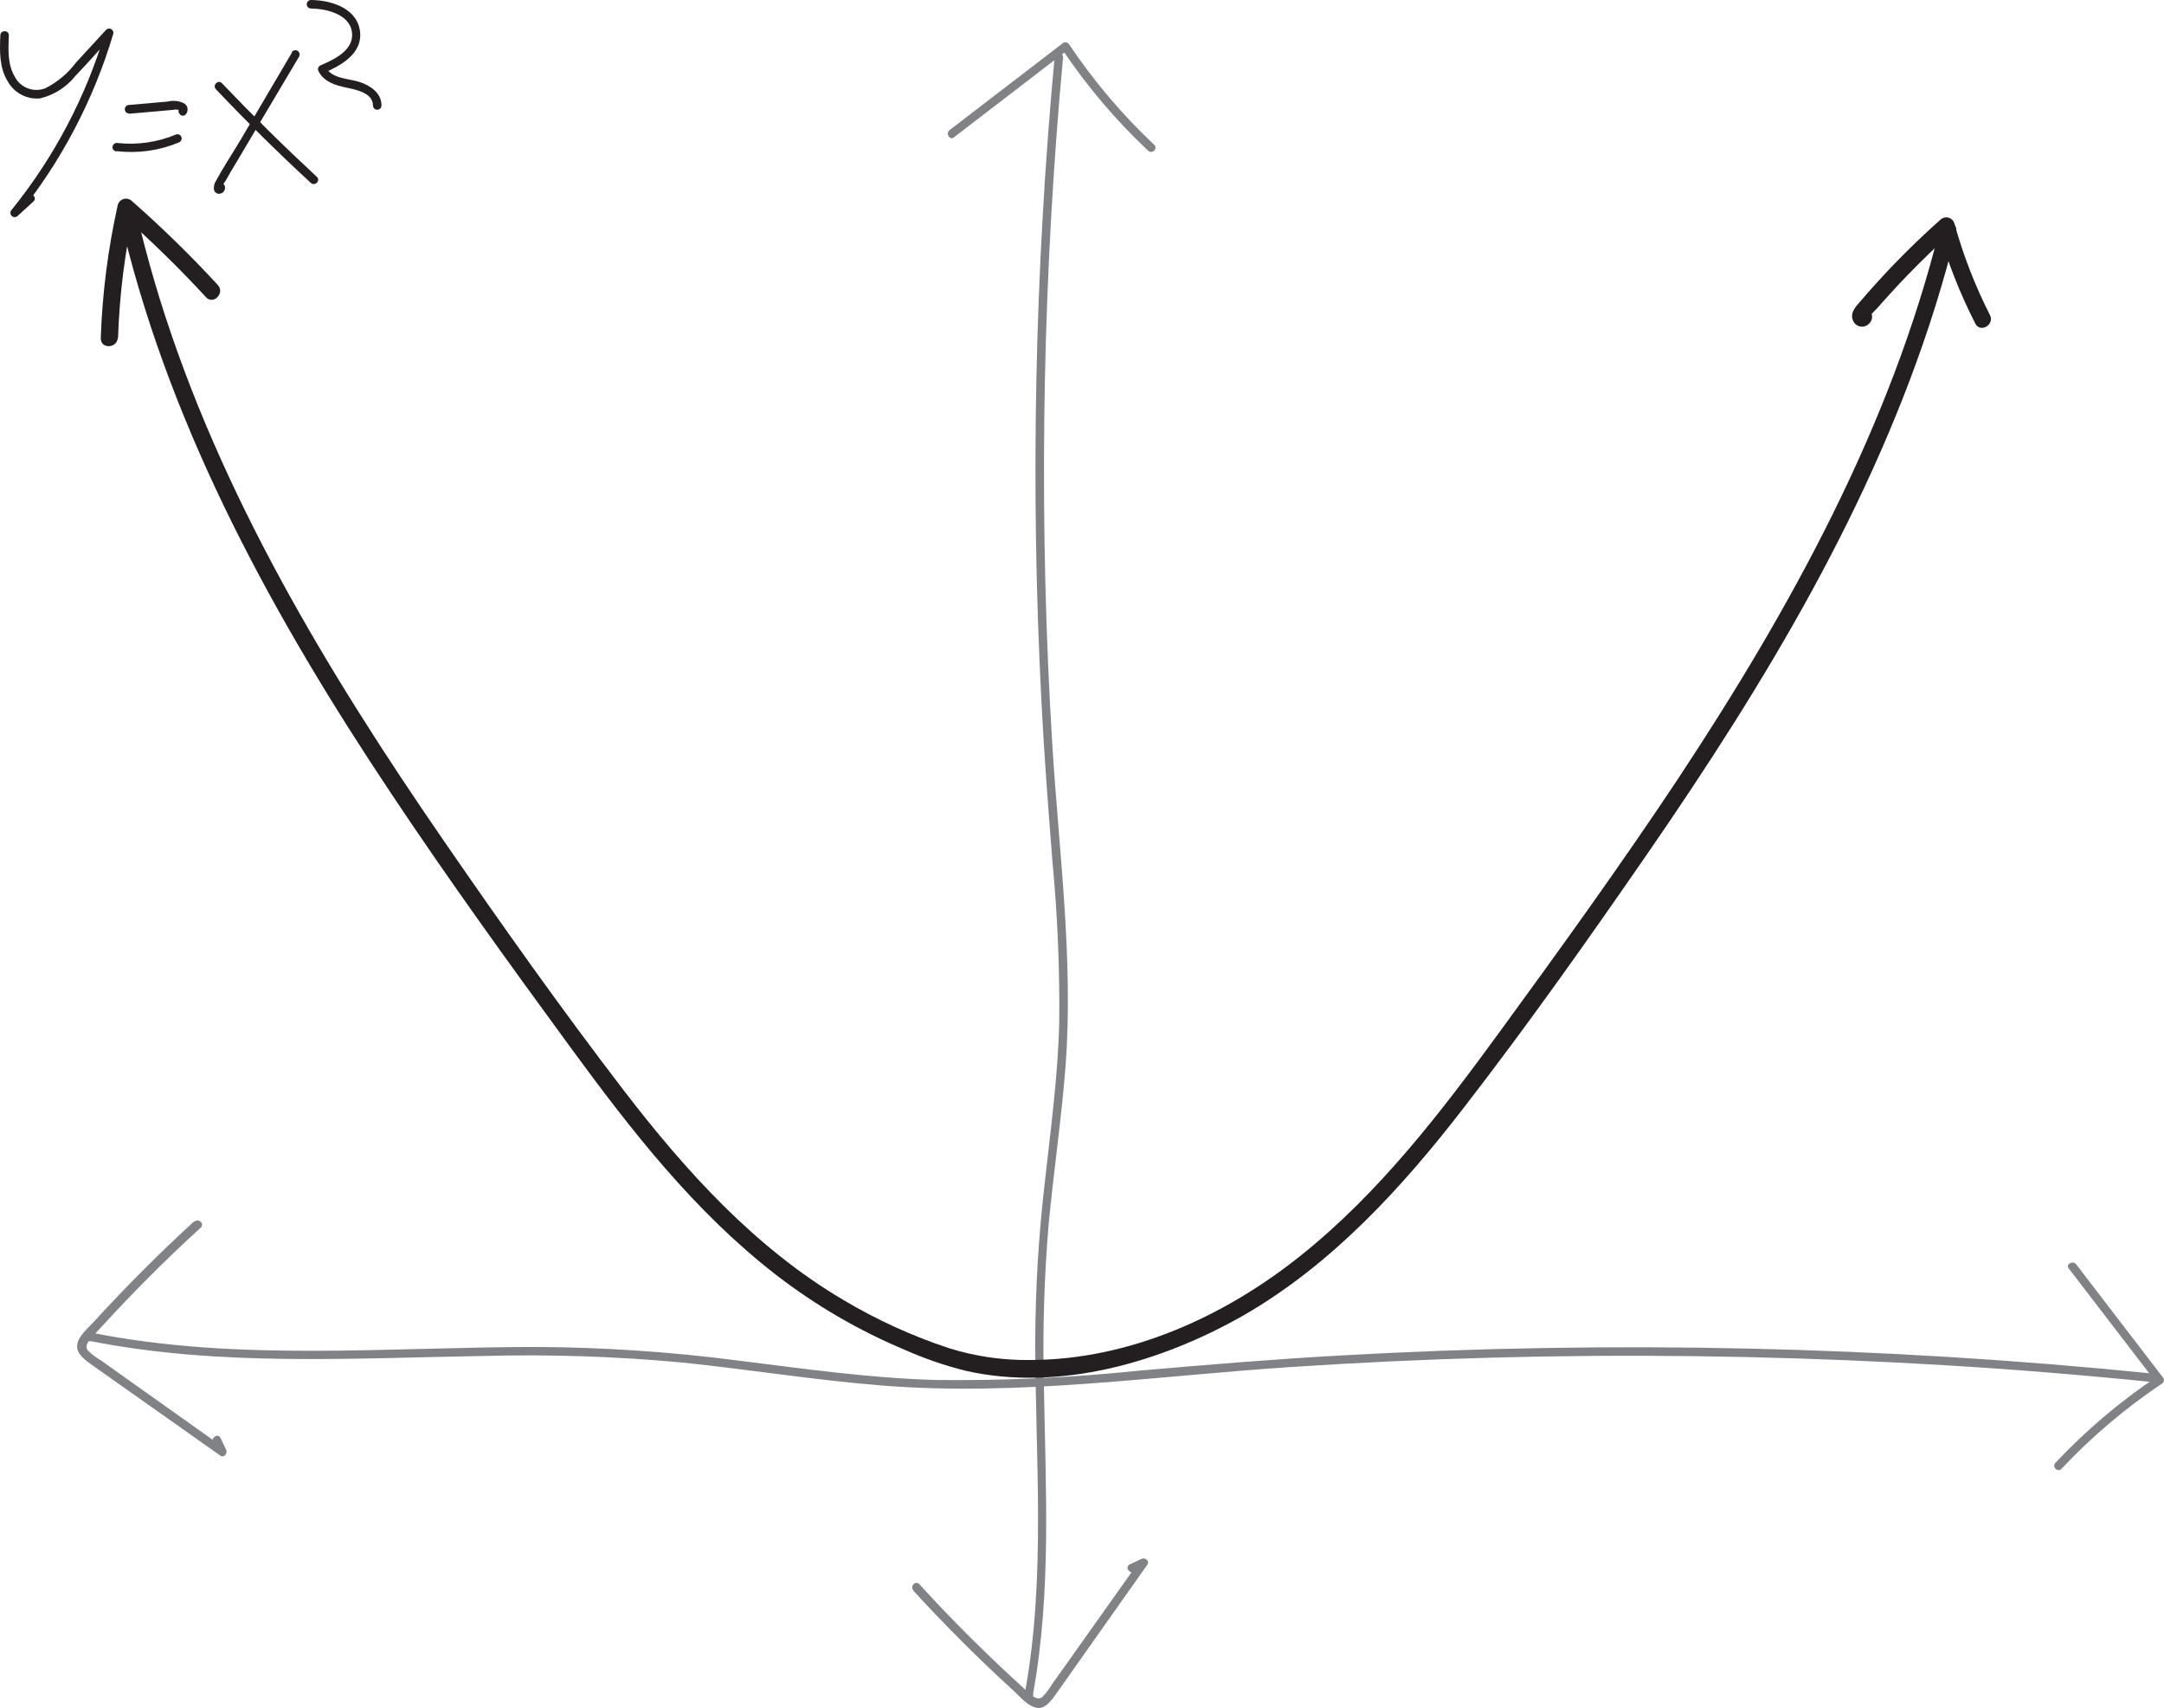
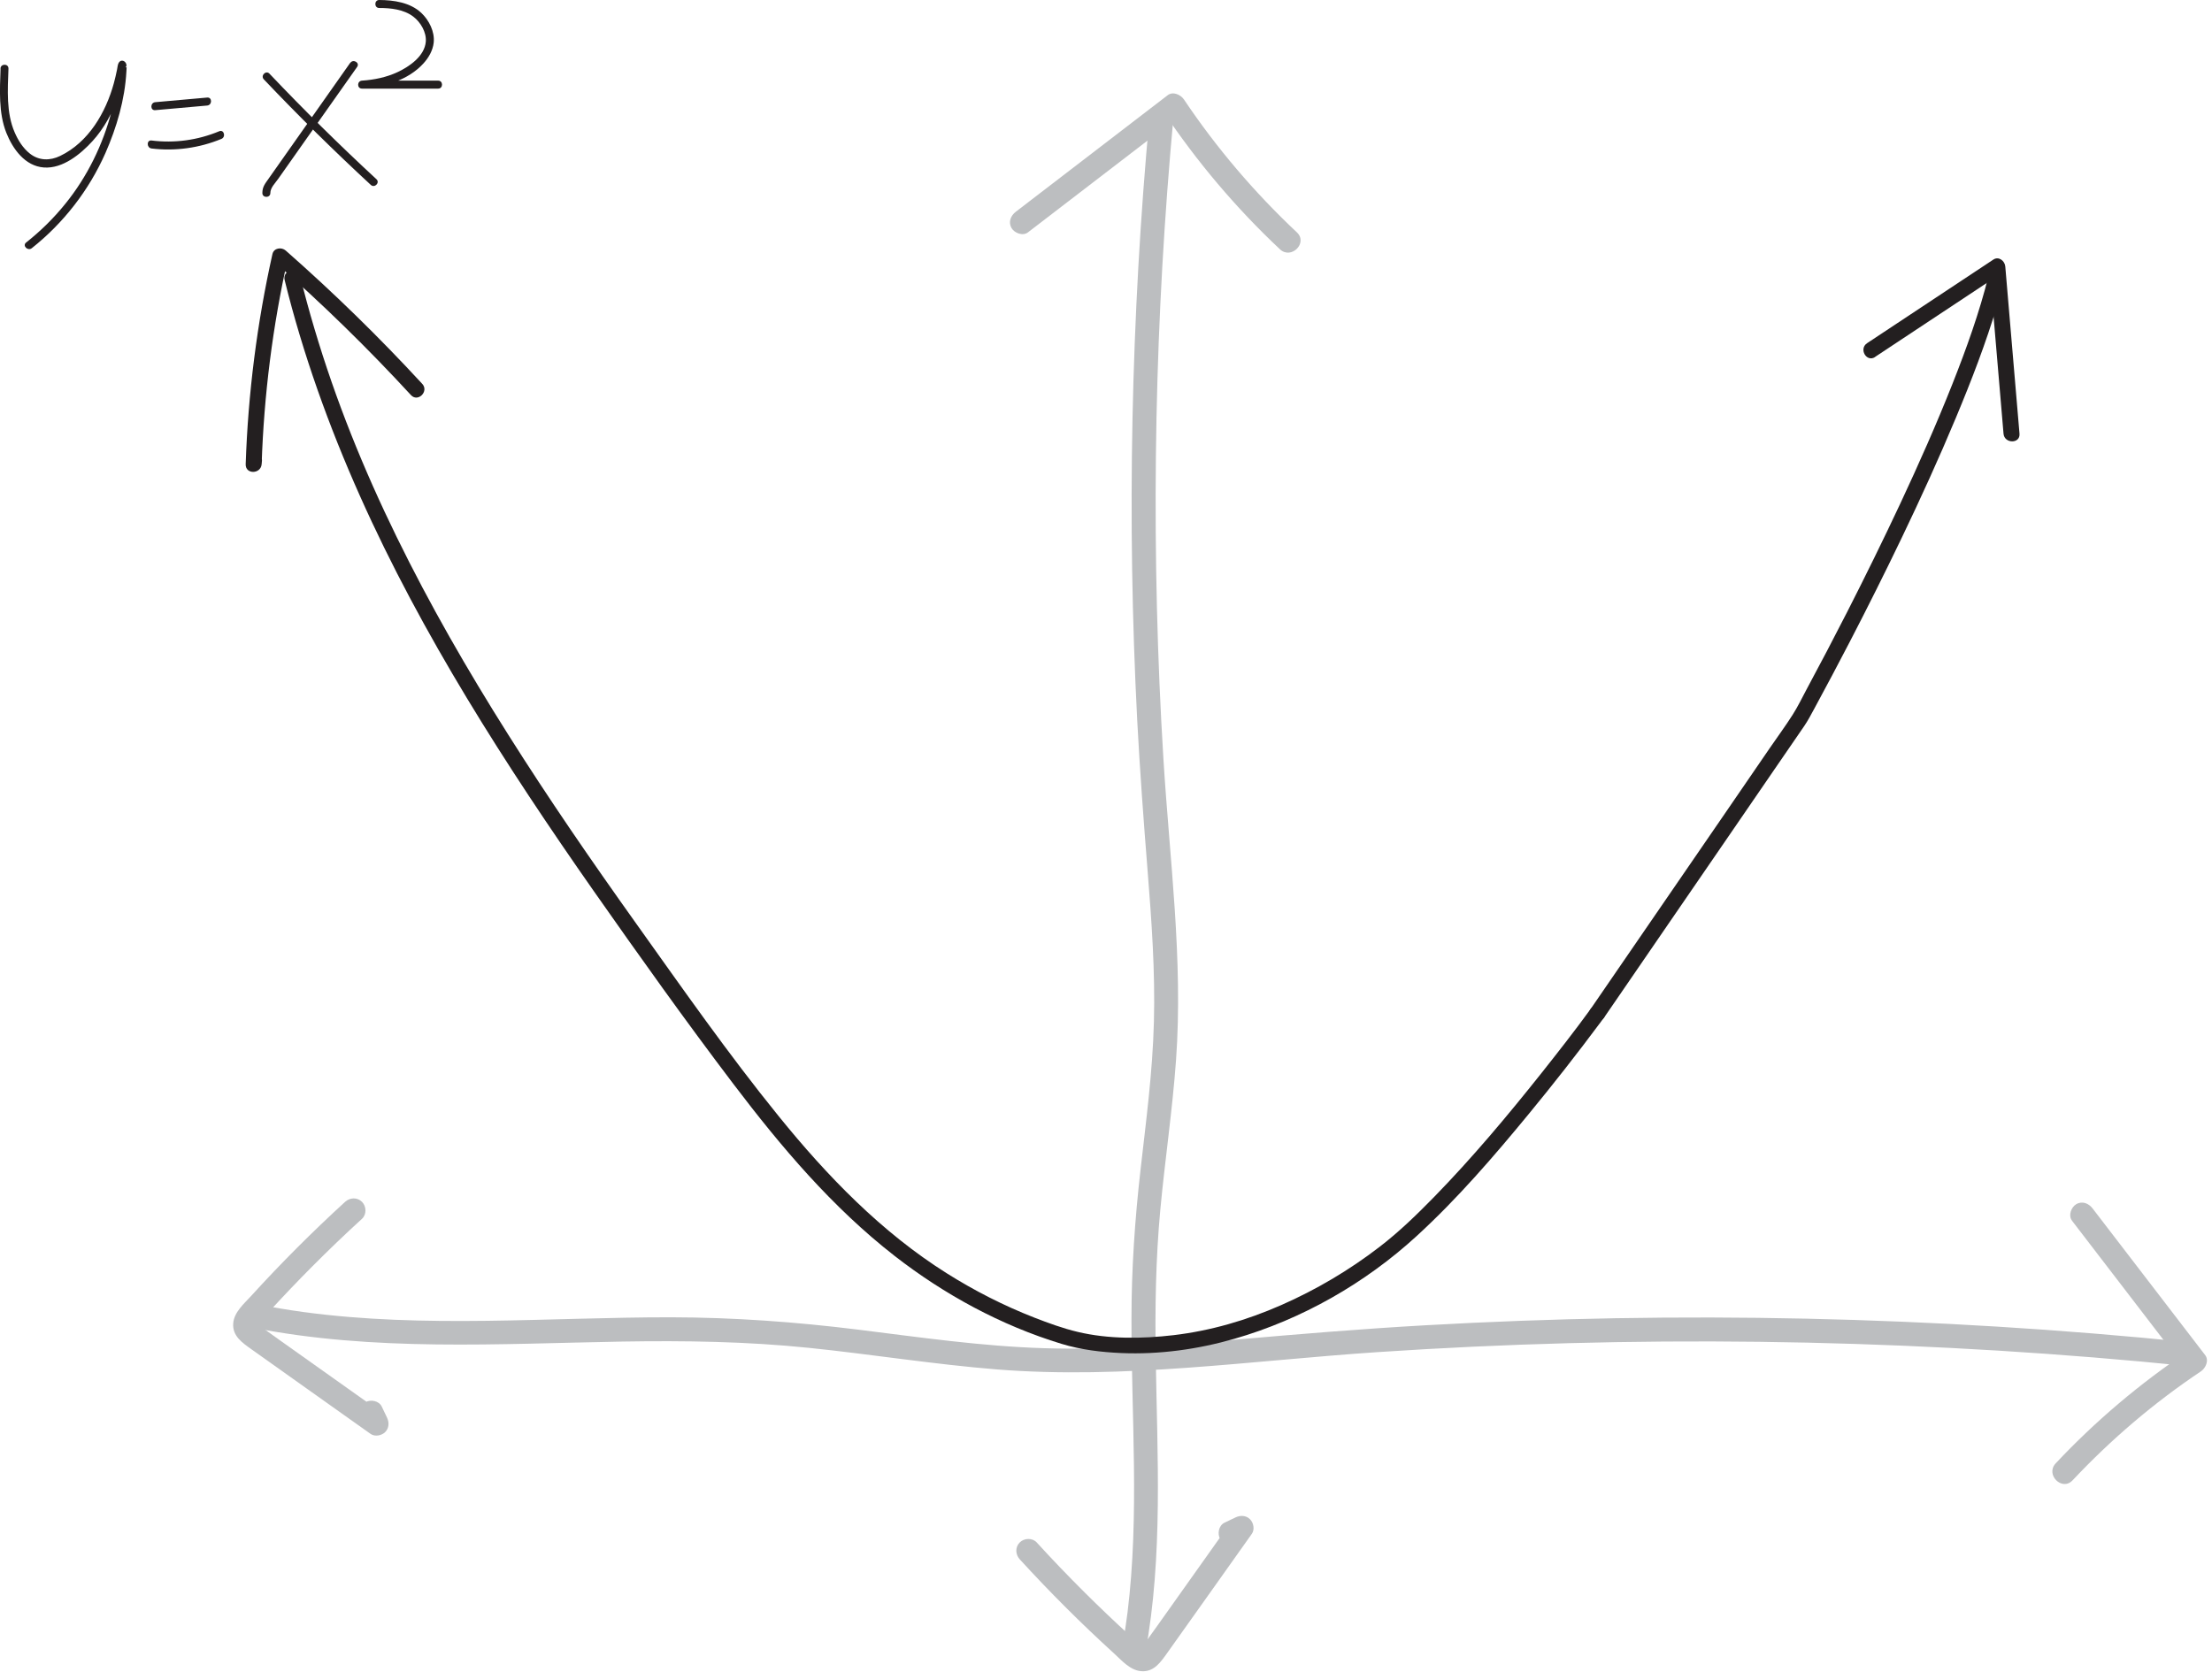
- <svg xmlns="http://www.w3.org/2000/svg" id="Layer_1" data-name="Layer 1" viewBox="0 0 254.25 200.59">
+ <svg xmlns="http://www.w3.org/2000/svg" id="Layer_2" data-name="Layer 2" viewBox="0 0 277.04 209.36">
  <defs>
-     <style>.cls-1{fill:#808285;}.cls-2{fill:#231f20;}</style>
+     <style>
+       .cls-1 {
+         fill: #bcbec0;
+       }
+ 
+       .cls-2 {
+         fill: #231f20;
+       }
+     </style>
  </defs>
-   <path class="cls-1" d="M35.42,148.75q-6.15,5.63-11.77,11.79c-.68.74-1.81,1.64-1.95,2.71s1,1.82,1.81,2.41l7,4.94,8,5.65c.45.32.88-.28.69-.68l-.66-1.39c-.28-.58-1.14-.07-.87.51l.66,1.38.69-.68-13-9.23-1.51-1.08a7.59,7.59,0,0,1-1.54-1.16c-.43-.53,0-1,.36-1.44s.9-1,1.36-1.5c1.71-1.87,3.47-3.71,5.26-5.51q3.06-3.08,6.27-6c.47-.44-.24-1.14-.71-.71Z" transform="translate(-12.63 -5.25)" />
-   <path class="cls-1" d="M23.25,162.8c15.2,3,30.73,2,46.11,1.75a195.46,195.46,0,0,1,23.34.76c7.86.81,15.68,2.08,23.56,2.71,15.92,1.28,31.83-1.09,47.7-2.15s31.81-1.5,47.73-1.3,32,1,47.89,2.47q3,.27,5.94.57c.64.07.63-.94,0-1a607.45,607.45,0,0,0-95.37-2.12c-7.93.44-15.84,1.1-23.76,1.79a206.78,206.78,0,0,1-23.73,1.09c-7.91-.21-15.75-1.35-23.6-2.32a190.65,190.65,0,0,0-23.4-1.56c-17.38,0-35,1.75-52.14-1.65-.63-.12-.9.84-.27,1Z" transform="translate(-12.63 -5.25)" />
-   <path class="cls-1" d="M255.69,154.27l10.25,13.35.18-.68a69.8,69.8,0,0,0-12,10.16c-.44.47.27,1.18.71.71a68.73,68.73,0,0,1,11.79-10,.49.49,0,0,0,.18-.68l-10.24-13.35c-.39-.5-1.26,0-.87.5Z" transform="translate(-12.63 -5.25)" />
-   <path class="cls-1" d="M119.93,192.11q5.63,6.15,11.79,11.77c.74.68,1.64,1.81,2.71,2s1.82-1,2.41-1.81l4.94-7,5.65-8c.32-.45-.28-.88-.68-.69l-1.39.66c-.58.28-.07,1.14.51.86l1.38-.65-.68-.69-9.23,13-1.08,1.51a7.26,7.26,0,0,1-1.16,1.53c-.53.43-1,0-1.44-.35s-1-.91-1.5-1.36c-1.87-1.71-3.71-3.47-5.51-5.26q-3.09-3.06-6-6.27c-.44-.47-1.14.23-.71.71Z" transform="translate(-12.63 -5.25)" />
-   <path class="cls-1" d="M134,204.28c2.2-12.09,1.47-24.41,1.27-36.62a173.24,173.24,0,0,1,.56-18.51c.59-6.24,1.51-12.45,2-18.7.93-12.63-.8-25.25-1.57-37.84s-1.08-25.24-.94-37.87.74-25.36,1.79-38l.42-4.71c.06-.64-.94-.64-1,0a525,525,0,0,0-1.54,75.66c.32,6.3.8,12.58,1.3,18.86a179.33,179.33,0,0,1,.79,18.83c-.15,6.27-1,12.49-1.69,18.72a167.06,167.06,0,0,0-1.13,18.57c0,13.77,1.28,27.69-1.19,41.34-.11.63.85.9,1,.27Z" transform="translate(-12.63 -5.25)" />
-   <path class="cls-1" d="M124.7,21.39l13.35-10.25-.68-.18a69.35,69.35,0,0,0,10.16,12c.47.44,1.18-.26.71-.7a68.79,68.79,0,0,1-10-11.8.51.51,0,0,0-.68-.18L124.2,20.53c-.5.38,0,1.25.5.86Z" transform="translate(-12.63 -5.25)" />
-   <path class="cls-2" d="M240.56,32C234.77,55.41,223,76.74,209.81,96.7c-6.69,10.08-13.77,19.89-20.9,29.66-6.94,9.51-14.2,19-23.45,26.39-8.93,7.16-20.13,12.24-31.73,12.27a30.44,30.44,0,0,1-9.58-1.38A62.53,62.53,0,0,1,111.77,158c-10.43-6.14-18.64-15.24-25.93-24.75s-14.3-19.4-21.12-29.3C51.12,84.21,38.52,63.33,31.38,40.3c-.84-2.73-1.61-5.49-2.29-8.26a1,1,0,0,0-1.93.53C33,56.38,45,78.09,58.53,98.38c6.76,10.16,13.92,20.07,21.13,29.92s14.61,19.34,24.19,26.75a67.2,67.2,0,0,0,15.07,8.77,43.85,43.85,0,0,0,7.13,2.46c11,2.51,23-1,32.61-6.46,10.45-6,18.72-15.06,26-24.5,7.48-9.67,14.57-19.7,21.52-29.77,13.8-20,26.57-41.09,33.86-64.4q1.33-4.27,2.41-8.62c.3-1.25-1.62-1.78-1.93-.53Z" transform="translate(-12.63 -5.25)" />
-   <path class="cls-2" d="M231.2,43.32l.07,0-.69-.7v-.47l0,.07.26-.44.07,0,.5-.13h-.08l.51.13-.07-.05.45.6,0-.16v.54c.06-.43.74-1,1-1.29s.81-.93,1.23-1.38c.77-.86,1.56-1.71,2.37-2.54q2.5-2.57,5.18-5l-1.67-.44a60.1,60.1,0,0,0,4.38,11.2c.58,1.15,2.31.14,1.72-1a57.69,57.69,0,0,1-4.17-10.74,1,1,0,0,0-1.67-.44A98.94,98.94,0,0,0,233,38.61c-.57.63-1.13,1.27-1.68,1.91s-1.36,1.39-1,2.33a1.14,1.14,0,0,0,1.9.43,1.11,1.11,0,0,0-.45-1.89c-1.23-.38-1.76,1.55-.53,1.93Z" transform="translate(-12.63 -5.25)" />
-   <path class="cls-2" d="M24.5,44.69l0,.27h2A81.78,81.78,0,0,1,28.4,29.85l-1.67.45a135.65,135.65,0,0,1,10.08,9.84c.87,1,2.29-.47,1.41-1.41a133.87,133.87,0,0,0-10.08-9.85,1,1,0,0,0-1.67.44,85,85,0,0,0-2,15.64c-.05,1.3,1.89,1.26,2,0l0-.27a1,1,0,0,0-1-1,1,1,0,0,0-1,1Z" transform="translate(-12.63 -5.25)" />
-   <path class="cls-2" d="M12.67,9.38c-.08,1.83-.14,3.82.87,5.43a3.92,3.92,0,0,0,3.79,2,7.54,7.54,0,0,0,4.15-2.63C23,12.61,24.37,11,25.81,9.44L25,9a61,61,0,0,1-11,20.9.5.5,0,0,0,.71.71l1.86-1.7c.47-.43-.24-1.14-.71-.7L14,29.86l.71.71A62.22,62.22,0,0,0,25.94,9.22a.5.5,0,0,0-.83-.48l-3.58,3.89a10.15,10.15,0,0,1-3.6,3,2.87,2.87,0,0,1-3.57-1.38c-.86-1.45-.76-3.23-.69-4.85,0-.65-1-.64-1,0Z" transform="translate(-12.63 -5.25)" />
-   <path class="cls-2" d="M27.81,18.61l3.45-.3L33,18.15a1.41,1.41,0,0,1,.58,0s.13.08.16.08a1.41,1.41,0,0,1,0-.25c-.43.47.27,1.18.71.71a.84.84,0,0,0-.28-1.34,2.77,2.77,0,0,0-1.82-.17l-4.56.4a.51.51,0,0,0-.5.5.5.5,0,0,0,.5.5Z" transform="translate(-12.63 -5.25)" />
-   <path class="cls-2" d="M26.3,23a14.51,14.51,0,0,0,7.31-1,.52.52,0,0,0,.35-.61.5.5,0,0,0-.62-.35,13.89,13.89,0,0,1-7,1c-.27,0-.49.26-.5.5a.51.51,0,0,0,.5.5Z" transform="translate(-12.63 -5.25)" />
-   <path class="cls-2" d="M38,15.74q5.4,5.69,11.15,11c.48.43,1.18-.27.71-.71q-5.75-5.33-11.15-11c-.45-.47-1.16.24-.71.7Z" transform="translate(-12.63 -5.25)" />
-   <path class="cls-2" d="M46.94,11.41l-6,10.2c-1,1.67-2.09,3.32-3,5-.24.46-.35,1.25.32,1.4a.71.71,0,0,0,.79-.88.5.5,0,0,0-.35-.35l-.08,0c-.63-.13-.89.83-.26,1h.07L38,27.43l.07-.3.38-.05-.09,0,.3.23c-.05-.09.43-.75.51-.88l.57-1,1.15-1.93,2.29-3.87,4.59-7.73a.5.5,0,0,0-.87-.5Z" transform="translate(-12.63 -5.25)" />
-   <path class="cls-2" d="M49.17,6.25C51.08,6.27,54.1,7,54,9.5c-.11,1.85-2.3,2.82-3.76,3.45a.5.5,0,0,0-.18.68c.64,1.25,2,1.65,3.3,1.92,1.11.24,3.08.61,3.09,2.09a.5.5,0,0,0,1,0c0-1.48-1.31-2.34-2.58-2.76s-3.22-.34-4-1.75l-.18.68c1.93-.82,4.42-2.2,4.26-4.65-.2-2.9-3.34-3.89-5.78-3.91a.5.5,0,0,0,0,1Z" transform="translate(-12.63 -5.25)" />
+   <g id="Layer_1-2" data-name="Layer 1">
+     <g>
+       <path class="cls-1" d="M43.22,150.55c-4.1,3.75-8.03,7.68-11.77,11.79-.89.97-2.13,2.03-2.24,3.42-.13,1.6,1.15,2.45,2.3,3.27,2.32,1.65,4.63,3.29,6.95,4.94,2.65,1.88,5.31,3.77,7.96,5.65.54.38,1.38.21,1.82-.23.5-.5.52-1.21.23-1.82-.22-.46-.44-.92-.66-1.38-.35-.73-1.4-.92-2.05-.54-.75.44-.89,1.32-.54,2.05.22.46.44.92.66,1.38l2.05-2.05c-4.33-3.08-8.67-6.15-13-9.23-.9-.64-1.99-1.43-2.76-1.98,0,0,.03.16.03.16.04-.05.18-.2.25-.29.44-.51.9-1,1.36-1.5,1.71-1.87,3.47-3.71,5.26-5.51,2.04-2.05,4.13-4.06,6.27-6.01.6-.55.55-1.57,0-2.12-.6-.6-1.52-.55-2.12,0h0Z" />
+       <path class="cls-1" d="M31.49,166.28c15.32,3.05,30.98,2.04,46.48,1.77,7.81-.13,15.6-.01,23.37.79s15.65,2.07,23.51,2.7c15.93,1.27,31.85-1.11,47.73-2.17s31.86-1.49,47.8-1.29,31.87,1.02,47.74,2.47c1.97.18,3.93.37,5.9.57.81.08,1.5-.75,1.5-1.5,0-.88-.69-1.42-1.5-1.5-15.89-1.61-31.85-2.59-47.82-2.94-15.9-.35-31.81-.07-47.69.83-7.97.45-15.93,1.11-23.88,1.81-7.94.69-15.92,1.31-23.9,1.06-7.82-.24-15.56-1.37-23.31-2.33s-15.56-1.53-23.41-1.54c-15.34-.01-30.81,1.41-46.08-.67-1.89-.26-3.76-.57-5.63-.95-.79-.16-1.62.23-1.85,1.05-.2.74.25,1.69,1.05,1.85h0Z" />
+       <path class="cls-1" d="M259.49,152.89c4.7,6.12,9.39,12.24,14.09,18.36l.54-2.05c-6.06,4.06-11.67,8.79-16.66,14.11-1.32,1.41.8,3.53,2.12,2.12,4.82-5.13,10.2-9.72,16.06-13.64.61-.41,1.06-1.38.54-2.05l-14.09-18.36c-.49-.64-1.29-.98-2.05-.54-.63.37-1.03,1.41-.54,2.05h0Z" />
+     </g>
+     <g>
+       <path class="cls-1" d="M127.72,195.33c3.75,4.1,7.68,8.03,11.79,11.77.97.89,2.03,2.13,3.42,2.24,1.6.13,2.45-1.15,3.27-2.3,1.65-2.32,3.29-4.63,4.94-6.95,1.88-2.65,3.77-5.31,5.65-7.96.38-.54.21-1.38-.23-1.82-.5-.5-1.21-.52-1.82-.23-.46.22-.92.44-1.38.66-.73.35-.92,1.4-.54,2.05.44.75,1.32.89,2.05.54.46-.22.92-.44,1.38-.66l-2.05-2.05c-3.08,4.33-6.15,8.67-9.23,13-.64.9-1.43,1.99-1.98,2.76,0,0,.16-.03.16-.03-.05-.04-.2-.18-.29-.25-.51-.44-1-.9-1.5-1.36-1.87-1.71-3.71-3.47-5.51-5.26-2.05-2.04-4.06-4.13-6.01-6.27-.55-.6-1.57-.55-2.12,0-.6.6-.55,1.52,0,2.12h0Z" />
+       <path class="cls-1" d="M143.45,207.05c2.23-12.22,1.49-24.66,1.3-37.01-.1-6.17,0-12.33.57-18.48s1.52-12.48,1.97-18.75c.91-12.61-.81-25.2-1.58-37.77s-1.08-25.29-.94-37.94.74-25.29,1.8-37.89c.13-1.56.27-3.11.41-4.67.07-.81-.74-1.5-1.5-1.5-.87,0-1.42.69-1.5,1.5-1.17,12.59-1.88,25.22-2.14,37.86s-.06,25.23.59,37.83c.33,6.29.8,12.57,1.3,18.84s.96,12.63.79,18.96-.98,12.37-1.68,18.54-1.13,12.4-1.13,18.65c-.02,12.24,1.01,24.54-.49,36.74-.18,1.44-.4,2.87-.66,4.3-.15.8.22,1.62,1.05,1.85.73.2,1.7-.25,1.85-1.05h0Z" />
+       <path class="cls-1" d="M128.74,29.11c6.34-4.86,12.68-9.73,19.01-14.59l-2.05-.54c4.2,6.28,9.1,12.08,14.61,17.25,1.41,1.32,3.53-.8,2.12-2.12-5.32-5-10.07-10.57-14.14-16.64-.41-.61-1.38-1.06-2.05-.54l-19.01,14.59c-.64.49-.98,1.29-.54,2.05.37.63,1.41,1.03,2.05.54h0Z" />
+     </g>
+     <g>
+       <path class="cls-2" d="M199.16,126.47c-2.01,2.76-4.03,5.34-6.14,8-4.24,5.33-8.63,10.57-13.39,15.45-2.16,2.21-4.39,4.38-6.84,6.26-3.77,2.91-7.95,5.38-12.32,7.3s-8.86,3.22-13.5,3.77c-3.92.46-8.13.51-11.99-.41-1.86-.44-3.68-1.11-5.46-1.8-3.81-1.49-7.48-3.36-10.94-5.54-8.2-5.16-15.01-12.21-21.07-19.7-6.28-7.75-12.02-15.96-17.81-24.08s-10.97-15.65-16.07-23.73-9.8-16.24-13.96-24.75-7.62-17.08-10.28-26.04c-.66-2.2-1.26-4.42-1.81-6.65-.31-1.25-2.24-.72-1.93.53,2.29,9.28,5.53,18.3,9.42,27.02s8.46,17.16,13.4,25.34,10.37,16.29,15.91,24.2c5.7,8.13,11.47,16.23,17.47,24.14s12.38,15.45,20.18,21.53c6.23,4.85,13.36,8.73,20.93,11.03,2.43.74,4.96,1.04,7.49,1.15,4.77.2,9.58-.47,14.16-1.79,8.42-2.42,16.35-6.94,22.81-12.86,5.12-4.69,9.69-10,14.09-15.35,3.07-3.73,6.05-7.54,8.93-11.41.15-.2.3-.4.44-.6.32-.44.07-1.12-.36-1.37-.51-.3-1.05-.08-1.37.36h0Z" />
+       <path class="cls-2" d="M249.06,34.51c-1.15,4.64-2.78,9.16-4.54,13.61-2,5.05-4.21,10.02-6.51,14.94-2.15,4.58-4.38,9.12-6.68,13.63-1.66,3.25-3.35,6.48-5.08,9.69-.56,1.05-1.09,2.15-1.73,3.15-.9,1.42-1.91,2.78-2.86,4.17l-5.89,8.59c-2.34,3.41-4.68,6.82-7.02,10.22-2.04,2.97-4.08,5.94-6.12,8.91l-3.31,4.82-.15.22c-.73,1.06,1,2.07,1.73,1.01.77-1.13,1.55-2.25,2.32-3.38l5.64-8.22,6.99-10.18c2.12-3.09,4.24-6.18,6.36-9.27l3.75-5.46c.48-.7.86-1.44,1.27-2.19,1.51-2.77,2.98-5.57,4.44-8.37,2.23-4.3,4.4-8.64,6.5-13.01,2.38-4.96,4.67-9.97,6.79-15.05,1.95-4.67,3.78-9.4,5.22-14.26.3-1.02.58-2.04.83-3.07.31-1.25-1.62-1.78-1.93-.53h0Z" />
+       <path class="cls-2" d="M234.84,44.71c5.27-3.49,10.54-6.98,15.81-10.47l-1.5-.86c.59,6.98,1.19,13.97,1.78,20.95.11,1.27,2.11,1.28,2,0-.59-6.98-1.19-13.97-1.78-20.95-.06-.7-.82-1.32-1.5-.86-5.27,3.49-10.54,6.98-15.81,10.47-1.07.71-.07,2.44,1.01,1.73h0Z" />
+       <path class="cls-2" d="M30.81,57.7l-.04.45h2c.29-8.68,1.38-17.31,3.28-25.79l-1.67.44c5.99,5.26,11.69,10.83,17.09,16.69.87.95,2.29-.47,1.41-1.41-5.4-5.86-11.11-11.43-17.09-16.69-.53-.47-1.5-.34-1.67.44-1.93,8.64-3.05,17.47-3.35,26.32-.04,1.3,1.89,1.26,2,0l.04-.45c.05-.54-.49-1-1-1-.58,0-.95.46-1,1h0Z" />
+     </g>
+     <g>
+       <path class="cls-2" d="M.07,8.6c-.09,2.64-.27,5.53.72,8.03.81,2.03,2.34,4.18,4.71,4.35s4.61-1.69,6.08-3.3,2.53-3.59,3.25-5.66c.29-.83.52-1.67.71-2.53.06-.28.12-.56.17-.85.02-.08.05-.18.05-.26,0-.29.35.06-.3.2l-.39-.05s-.27-.26-.23-.35c-.01.03.01.08,0,.11-.01.12,0,.25,0,.36,0,.41-.04.82-.09,1.23-.14,1.36-.42,2.7-.76,4.02-1.1,4.22-3.06,8.24-5.81,11.63-1.45,1.8-3.1,3.42-4.91,4.85-.5.4.21,1.1.71.71,3.99-3.16,7.17-7.27,9.23-11.93,1.4-3.19,2.43-6.69,2.62-10.19.02-.28.05-.6,0-.88-.09-.47-.67-.71-.96-.23-.14.23-.15.59-.21.85-.11.57-.25,1.14-.4,1.71-1.01,3.68-3.16,7.39-6.72,9.11-1.28.62-2.66.61-3.8-.29-.86-.68-1.46-1.64-1.89-2.63-1.09-2.47-.88-5.38-.79-8.02.02-.64-.98-.64-1,0H.07Z" />
+       <path class="cls-2" d="M19.44,13.8l6.51-.58c.64-.06.64-1.06,0-1l-6.51.58c-.64.06-.64,1.06,0,1h0Z" />
+       <path class="cls-2" d="M18.98,18.6c2.96.36,5.99-.06,8.75-1.2.59-.24.33-1.21-.27-.96-2.69,1.12-5.59,1.52-8.48,1.16-.64-.08-.63.92,0,1h0Z" />
+       <path class="cls-2" d="M33.04,9.94c4.32,4.55,8.79,8.96,13.4,13.22.47.44,1.18-.27.71-.71-4.61-4.26-9.08-8.67-13.4-13.22-.44-.47-1.15.24-.71.71h0Z" />
+       <path class="cls-2" d="M43.86,7.87c-1.95,2.77-3.91,5.55-5.86,8.32-.95,1.35-1.91,2.71-2.86,4.06-.5.71-1,1.42-1.5,2.13-.44.63-.78,1.02-.78,1.8,0,.64,1,.64,1,0,0-.68.62-1.25,1-1.8.48-.68.95-1.35,1.43-2.03.93-1.32,1.86-2.64,2.79-3.96,1.88-2.67,3.77-5.34,5.65-8.01.37-.53-.5-1.03-.86-.5h0Z" />
+       <path class="cls-2" d="M47.49,1c1.45,0,3.07.17,4.27,1.08.92.7,1.66,1.95,1.57,3.13-.15,1.82-2.04,3.12-3.53,3.82-1.39.65-2.93.97-4.46,1.07-.64.04-.65,1,0,1h9.54c.64,0,.64-1,0-1h-9.54v1c2.75-.18,5.76-1.04,7.68-3.14.67-.73,1.19-1.63,1.3-2.63.14-1.37-.58-2.8-1.56-3.72C51.37.31,49.33.01,47.49,0c-.64,0-.64,1,0,1h0Z" />
+     </g>
+   </g>
</svg>
